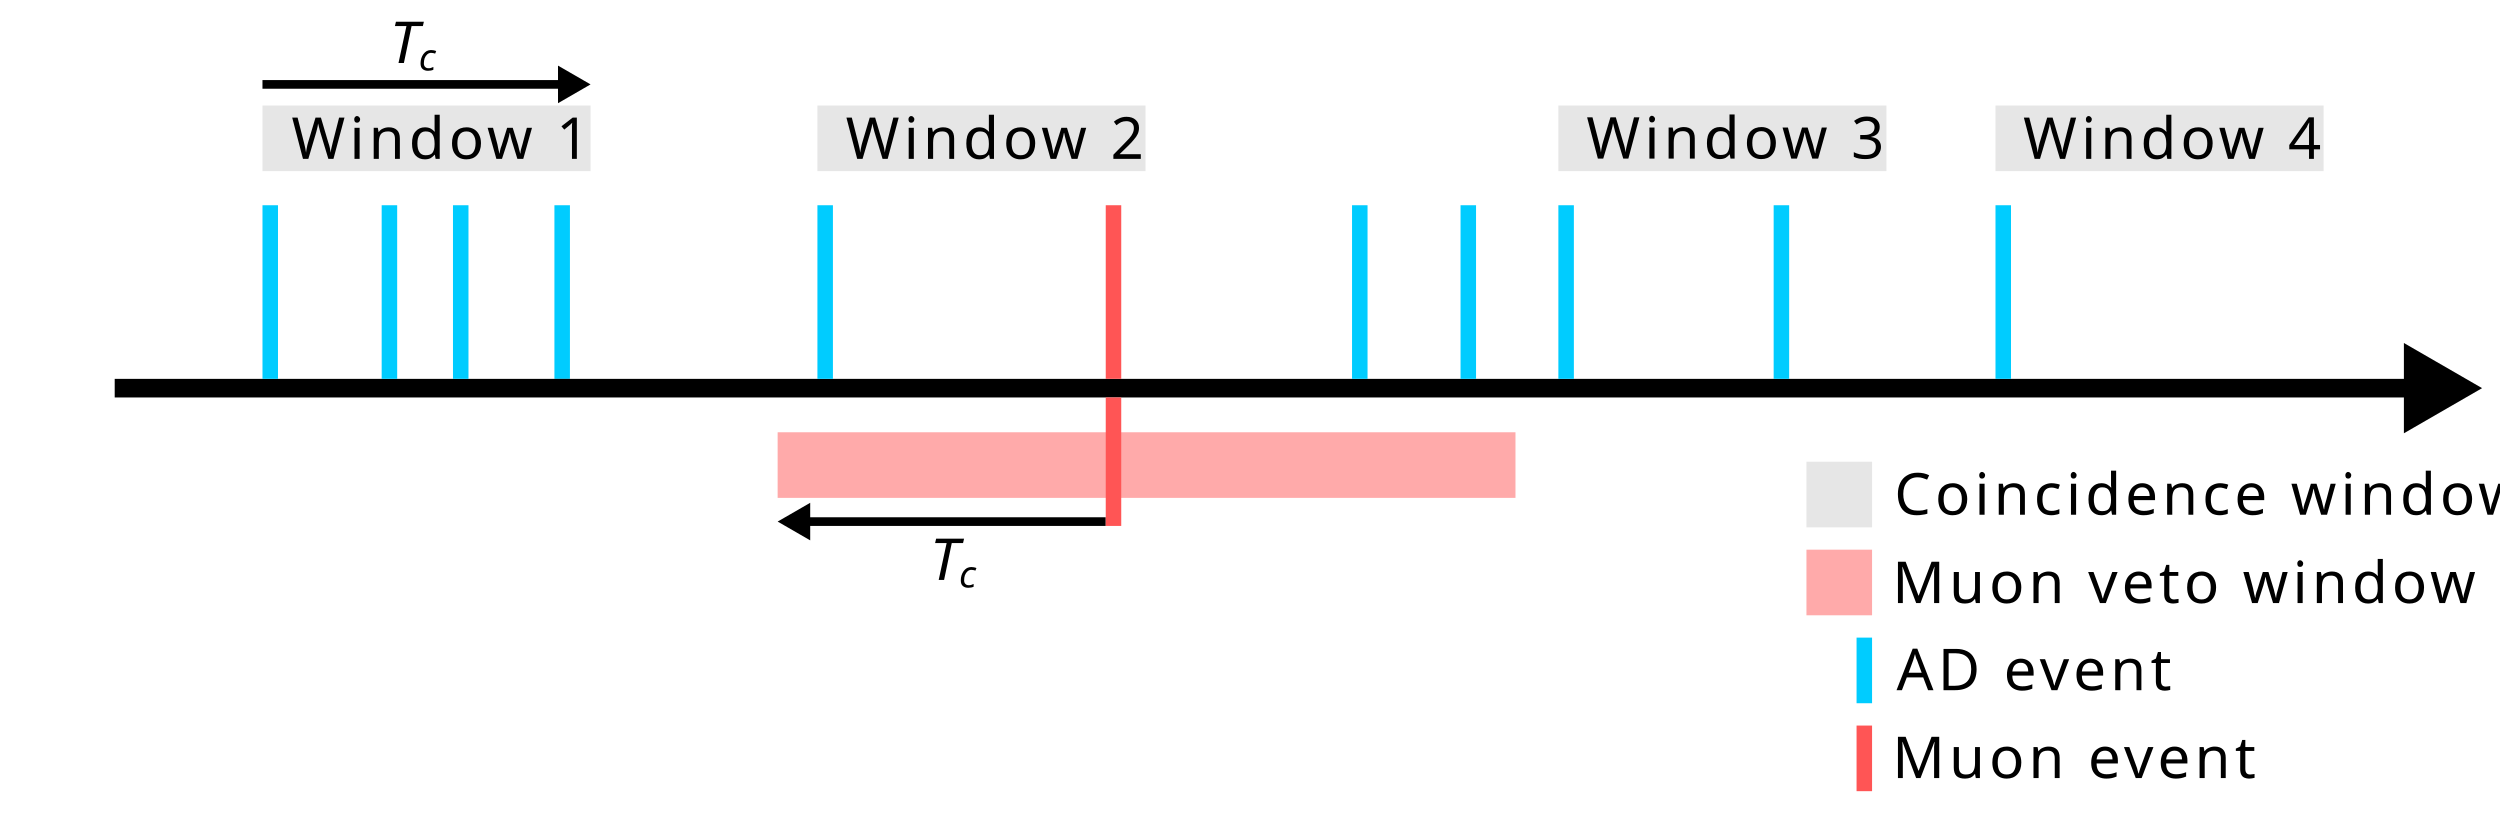
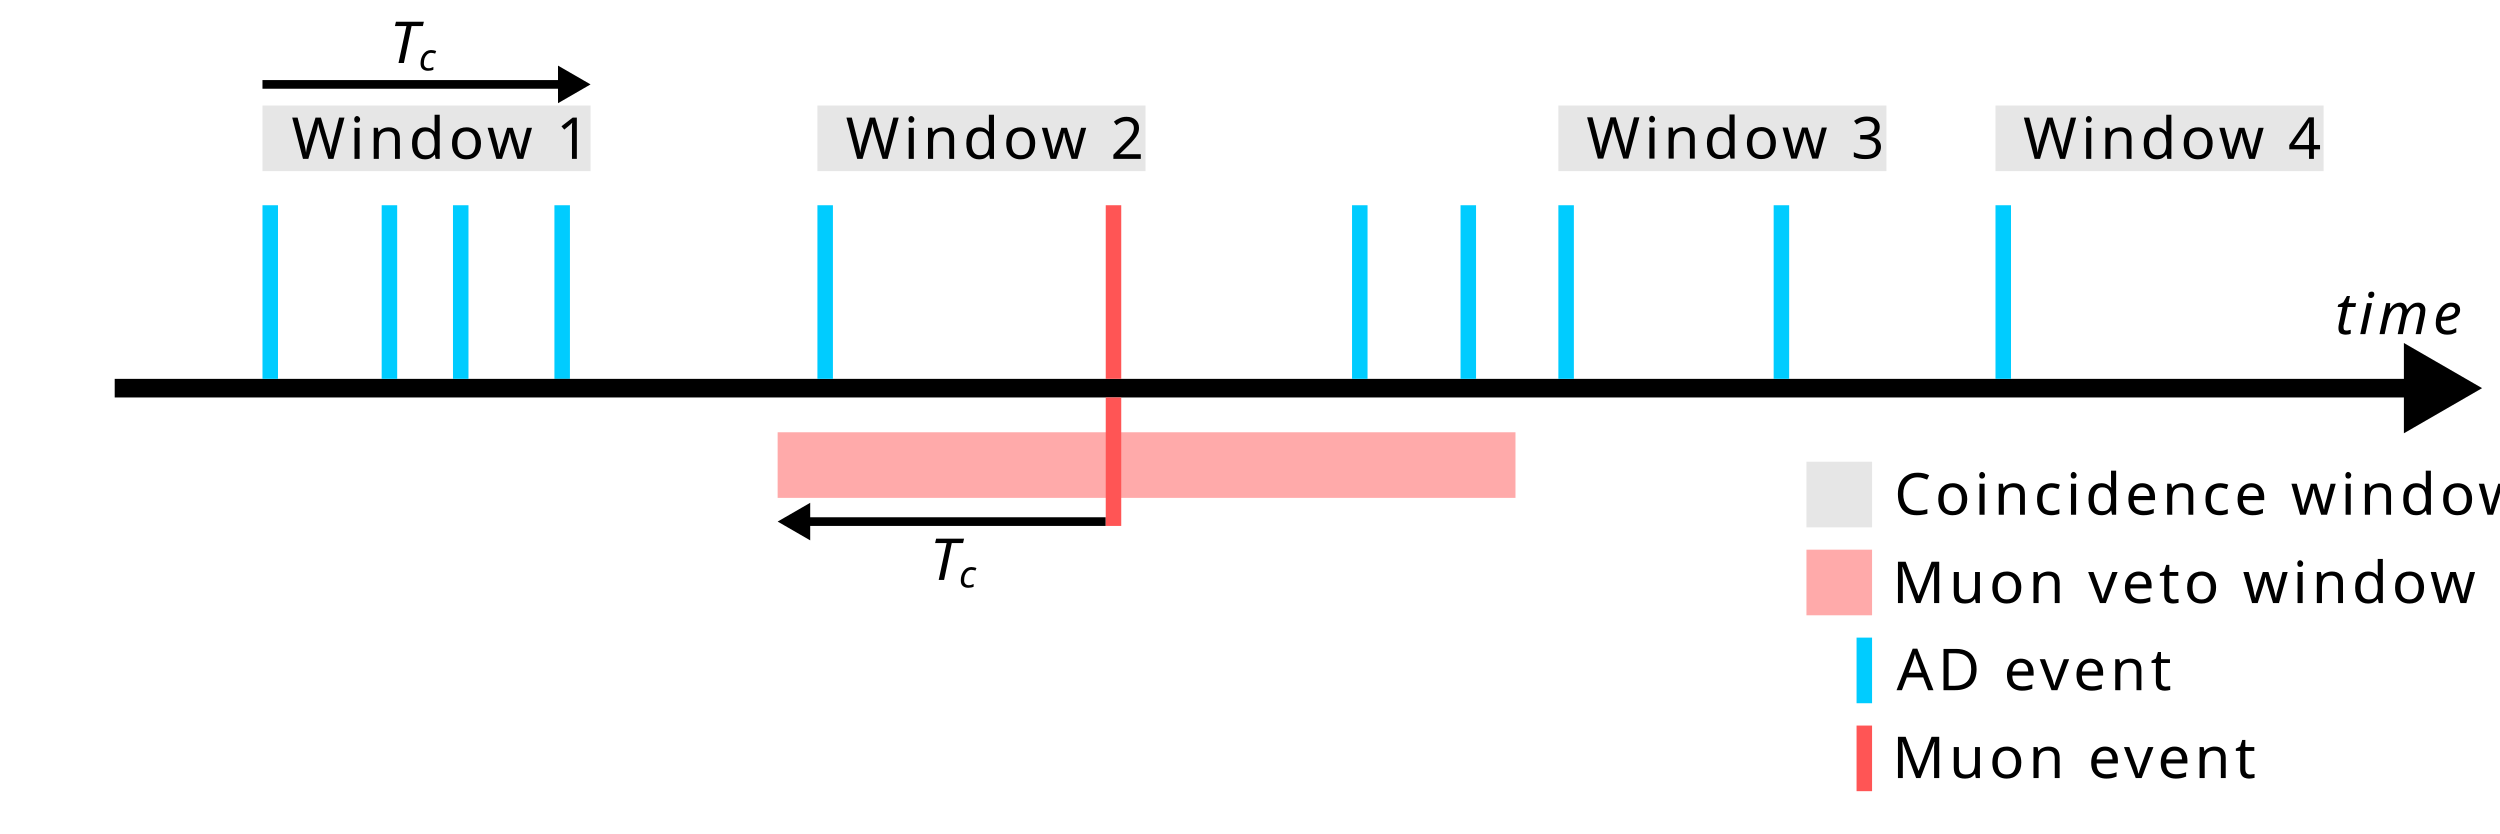
<svg xmlns="http://www.w3.org/2000/svg" xmlns:xlink="http://www.w3.org/1999/xlink" width="6in" height="2in" viewBox="0 0 152.4 50.8" version="1.1" id="svg8">
  <defs id="defs2" />
  <g id="layer1" transform="translate(0,-246.2)">
    <rect style="opacity:1;fill:#e6e6e6;fill-opacity:1;fill-rule:nonzero;stroke:none;stroke-width:0.287;stroke-linecap:butt;stroke-linejoin:miter;stroke-miterlimit:4;stroke-dasharray:none;stroke-dashoffset:0;stroke-opacity:1;paint-order:stroke fill markers" id="rect819" width="20" height="4" x="16.001" y="252.632" />
    <rect y="224.429" x="-11.885" height="10.583" width="0.945" id="use832" style="opacity:1;fill:#00ccff;fill-opacity:1;fill-rule:nonzero;stroke:none;stroke-width:0.794;stroke-linecap:butt;stroke-linejoin:miter;stroke-miterlimit:4;stroke-dasharray:none;stroke-dashoffset:0;stroke-opacity:1;paint-order:stroke fill markers" />
    <use x="0" y="0" xlink:href="#use832" id="use834" transform="translate(45.68265,34.28244)" width="100%" height="100%" style="fill:#55d400" />
-     <path style="opacity:1;fill:#000000;fill-opacity:1;fill-rule:nonzero;stroke:none;stroke-width:2.217;stroke-linecap:butt;stroke-linejoin:miter;stroke-miterlimit:4;stroke-dasharray:none;stroke-dashoffset:0;stroke-opacity:1;paint-order:stroke fill markers" d="M 553.857 79.027 L 553.857 87.285 L 26.428 87.285 L 26.428 91.57 L 553.857 91.57 L 553.857 99.83 L 571.873 89.428 L 553.857 79.027 z " transform="matrix(0.2645833,0,0,0.2645833,0,246.2)" id="rect815" />
+     <path style="opacity:1;fill:#000000;fill-opacity:1;fill-rule:nonzero;stroke:none;stroke-width:2.217;stroke-linecap:butt;stroke-linejoin:miter;stroke-miterlimit:4;stroke-dasharray:none;stroke-dashoffset:0;stroke-opacity:1;paint-order:stroke fill markers" d="M 553.857 79.027 L 553.857 87.285 L 26.428 87.285 L 26.428 91.57 L 553.857 91.57 L 553.857 99.83 L 571.873 89.428 L 553.857 79.027 z " id="rect815" transform="matrix(0.2645833,0,0,0.2645833,0,246.2)" />
    <use x="0" y="0" xlink:href="#use832" id="use874" transform="translate(35.15179,34.28244)" width="100%" height="100%" />
    <use x="0" y="0" xlink:href="#use832" id="use876" transform="translate(39.49851,34.28244)" width="100%" height="100%" />
    <use x="0" y="0" xlink:href="#use832" id="use878" transform="translate(27.88618,34.28244)" width="100%" height="100%" />
    <use x="0" y="0" xlink:href="#use832" id="use880" transform="translate(61.71505,34.28244)" width="100%" height="100%" />
    <rect style="opacity:1;fill:#ff5555;fill-opacity:1;fill-rule:nonzero;stroke:none;stroke-width:0.794;stroke-linecap:butt;stroke-linejoin:miter;stroke-miterlimit:4;stroke-dasharray:none;stroke-dashoffset:0;stroke-opacity:1;paint-order:stroke fill markers" id="use889" width="0.945" height="10.583" x="67.406" y="258.711" />
    <use x="0" y="0" xlink:href="#use832" id="use897" transform="translate(100.9197,34.28244)" width="100%" height="100%" />
    <use x="0" y="0" xlink:href="#use832" id="use899" transform="translate(106.8832,34.28244)" width="100%" height="100%" />
    <use x="0" y="0" xlink:href="#use832" id="use901" transform="translate(94.30506,34.28244)" width="100%" height="100%" />
    <use x="0" y="0" xlink:href="#rect819" id="use903" transform="translate(33.82887)" width="100%" height="100%" />
    <use x="0" y="0" xlink:href="#rect819" id="use905" transform="translate(78.99702)" width="100%" height="100%" />
    <rect style="opacity:1;fill:#ffaaaa;fill-opacity:1;fill-rule:nonzero;stroke:none;stroke-width:0.718;stroke-linecap:butt;stroke-linejoin:miter;stroke-miterlimit:4;stroke-dasharray:none;stroke-dashoffset:0;stroke-opacity:1;paint-order:stroke fill markers" id="rect907" width="44.979" height="4" x="47.405" y="272.551" />
    <use x="0" y="0" xlink:href="#use832" id="use911" transform="translate(120.0074,34.28244)" width="100%" height="100%" />
    <use x="0" y="0" xlink:href="#use832" id="use913" transform="translate(133.5305,34.28244)" width="100%" height="100%" />
    <use x="0" y="0" xlink:href="#rect819" id="use915" transform="translate(105.6444)" width="100%" height="100%" />
    <rect style="opacity:1;fill:#e6e6e6;fill-opacity:1;fill-rule:nonzero;stroke:none;stroke-width:0.129;stroke-linecap:butt;stroke-linejoin:miter;stroke-miterlimit:4;stroke-dasharray:none;stroke-dashoffset:0;stroke-opacity:1;paint-order:stroke fill markers" id="rect819-3" width="4" height="4" x="110.121" y="274.347" />
    <text xml:space="preserve" style="font-style:normal;font-variant:normal;font-weight:bold;font-stretch:normal;font-size:4.939px;line-height:1.1;font-family:Cantarell;-inkscape-font-specification:'Cantarell Bold';font-variant-ligatures:normal;font-variant-caps:normal;font-variant-numeric:normal;font-feature-settings:normal;text-align:start;letter-spacing:0.265px;word-spacing:0px;writing-mode:lr-tb;text-anchor:start;fill:#000000;fill-opacity:1;stroke:none;stroke-width:0.265" x="115.476" y="277.582" id="text934">
      <tspan id="tspan932" x="115.476" y="277.582" style="font-style:normal;font-variant:normal;font-weight:500;font-stretch:normal;font-size:3.528px;font-family:'CMU Sans Serif';-inkscape-font-specification:'CMU Sans Serif Medium';stroke-width:0.265">Coincidence window</tspan>
    </text>
    <rect y="279.708" x="110.121" height="4" width="4" id="rect936" style="opacity:1;fill:#ffaaaa;fill-opacity:1;fill-rule:nonzero;stroke:none;stroke-width:0.129;stroke-linecap:butt;stroke-linejoin:miter;stroke-miterlimit:4;stroke-dasharray:none;stroke-dashoffset:0;stroke-opacity:1;paint-order:stroke fill markers" />
    <text id="text940" y="282.962" x="115.355" style="font-style:normal;font-variant:normal;font-weight:bold;font-stretch:normal;font-size:4.939px;line-height:1.1;font-family:Cantarell;-inkscape-font-specification:'Cantarell Bold';font-variant-ligatures:normal;font-variant-caps:normal;font-variant-numeric:normal;font-feature-settings:normal;text-align:start;letter-spacing:0.265px;word-spacing:0px;writing-mode:lr-tb;text-anchor:start;fill:#000000;fill-opacity:1;stroke:none;stroke-width:0.265" xml:space="preserve">
      <tspan style="font-style:normal;font-variant:normal;font-weight:500;font-stretch:normal;font-size:3.528px;font-family:'CMU Sans Serif';-inkscape-font-specification:'CMU Sans Serif Medium';stroke-width:0.265" y="282.962" x="115.355" id="tspan938">Muon veto window</tspan>
    </text>
    <rect style="opacity:1;fill:#00ccff;fill-opacity:1;fill-rule:nonzero;stroke:none;stroke-width:0.488;stroke-linecap:butt;stroke-linejoin:miter;stroke-miterlimit:4;stroke-dasharray:none;stroke-dashoffset:0;stroke-opacity:1;paint-order:stroke fill markers" id="rect942" width="0.945" height="4" x="113.176" y="285.069" />
    <text xml:space="preserve" style="font-style:normal;font-variant:normal;font-weight:bold;font-stretch:normal;font-size:4.939px;line-height:1.1;font-family:Cantarell;-inkscape-font-specification:'Cantarell Bold';font-variant-ligatures:normal;font-variant-caps:normal;font-variant-numeric:normal;font-feature-settings:normal;text-align:start;letter-spacing:0.265px;word-spacing:0px;writing-mode:lr-tb;text-anchor:start;fill:#000000;fill-opacity:1;stroke:none;stroke-width:0.265" x="115.614" y="288.273" id="text946">
      <tspan id="tspan944" x="115.614" y="288.273" style="font-style:normal;font-variant:normal;font-weight:500;font-stretch:normal;font-size:3.528px;font-family:'CMU Sans Serif';-inkscape-font-specification:'CMU Sans Serif Medium';stroke-width:0.265">AD event</tspan>
    </text>
    <rect y="290.43" x="113.176" height="4" width="0.945" id="rect948" style="opacity:1;fill:#ff5555;fill-opacity:1;fill-rule:nonzero;stroke:none;stroke-width:0.488;stroke-linecap:butt;stroke-linejoin:miter;stroke-miterlimit:4;stroke-dasharray:none;stroke-dashoffset:0;stroke-opacity:1;paint-order:stroke fill markers" />
    <text id="text952" y="293.634" x="115.355" style="font-style:normal;font-variant:normal;font-weight:bold;font-stretch:normal;font-size:4.939px;line-height:1.1;font-family:Cantarell;-inkscape-font-specification:'Cantarell Bold';font-variant-ligatures:normal;font-variant-caps:normal;font-variant-numeric:normal;font-feature-settings:normal;text-align:start;letter-spacing:0.265px;word-spacing:0px;writing-mode:lr-tb;text-anchor:start;fill:#000000;fill-opacity:1;stroke:none;stroke-width:0.265" xml:space="preserve">
      <tspan style="font-style:normal;font-variant:normal;font-weight:500;font-stretch:normal;font-size:3.528px;font-family:'CMU Sans Serif';-inkscape-font-specification:'CMU Sans Serif Medium';stroke-width:0.265" y="293.634" x="115.355" id="tspan950">Muon event</tspan>
    </text>
    <text xml:space="preserve" style="font-style:normal;font-variant:normal;font-weight:500;font-stretch:normal;font-size:3.528px;line-height:1.1;font-family:'CMU Sans Serif';-inkscape-font-specification:'CMU Sans Serif, Medium';font-variant-ligatures:normal;font-variant-caps:normal;font-variant-numeric:normal;font-feature-settings:normal;text-align:start;letter-spacing:0.265px;word-spacing:0px;writing-mode:lr-tb;text-anchor:start;fill:#000000;fill-opacity:1;stroke:none;stroke-width:0.265" x="17.765" y="255.886" id="text956">
      <tspan id="tspan954" x="17.765" y="255.886" style="stroke-width:0.265">Window 1</tspan>
    </text>
    <text xml:space="preserve" style="font-style:normal;font-variant:normal;font-weight:500;font-stretch:normal;font-size:3.528px;line-height:1.1;font-family:'CMU Sans Serif';-inkscape-font-specification:'CMU Sans Serif, Medium';font-variant-ligatures:normal;font-variant-caps:normal;font-variant-numeric:normal;font-feature-settings:normal;text-align:start;letter-spacing:0.265px;word-spacing:0px;writing-mode:lr-tb;text-anchor:start;fill:#000000;fill-opacity:1;stroke:none;stroke-width:0.265" x="51.551" y="255.886" id="text960">
      <tspan id="tspan958" x="51.551" y="255.886" style="stroke-width:0.265">Window 2</tspan>
    </text>
    <text xml:space="preserve" style="font-style:normal;font-variant:normal;font-weight:500;font-stretch:normal;font-size:3.528px;line-height:1.1;font-family:'CMU Sans Serif';-inkscape-font-specification:'CMU Sans Serif, Medium';font-variant-ligatures:normal;font-variant-caps:normal;font-variant-numeric:normal;font-feature-settings:normal;text-align:start;letter-spacing:0.265px;word-spacing:0px;writing-mode:lr-tb;text-anchor:start;fill:#000000;fill-opacity:1;stroke:none;stroke-width:0.265" x="96.705" y="255.867" id="text964">
      <tspan id="tspan962" x="96.705" y="255.867" style="stroke-width:0.265">Window 3</tspan>
    </text>
    <text xml:space="preserve" style="font-style:normal;font-variant:normal;font-weight:500;font-stretch:normal;font-size:3.528px;line-height:1.1;font-family:'CMU Sans Serif';-inkscape-font-specification:'CMU Sans Serif, Medium';font-variant-ligatures:normal;font-variant-caps:normal;font-variant-numeric:normal;font-feature-settings:normal;text-align:start;letter-spacing:0.265px;word-spacing:0px;writing-mode:lr-tb;text-anchor:start;fill:#000000;fill-opacity:1;stroke:none;stroke-width:0.265" x="123.328" y="255.886" id="text968">
      <tspan id="tspan966" x="123.328" y="255.886" style="stroke-width:0.265">Window 4</tspan>
    </text>
    <path style="opacity:1;fill:#000000;fill-opacity:1;fill-rule:nonzero;stroke:none;stroke-width:0.767;stroke-linecap:butt;stroke-linejoin:miter;stroke-miterlimit:4;stroke-dasharray:none;stroke-dashoffset:0;stroke-opacity:1;paint-order:stroke fill markers" d="m 34.016,250.2 v 0.881 H 16 v 0.529 H 34.016 v 0.881 l 1.984,-1.146 z" id="rect973" />
    <text xml:space="preserve" style="font-style:normal;font-variant:normal;font-weight:500;font-stretch:normal;font-size:3.528px;line-height:1.1;font-family:'CMU Sans Serif';-inkscape-font-specification:'CMU Sans Serif, Medium';font-variant-ligatures:normal;font-variant-caps:normal;font-variant-numeric:normal;font-feature-settings:normal;text-align:start;letter-spacing:0.265px;word-spacing:0px;writing-mode:lr-tb;text-anchor:start;fill:#000000;fill-opacity:1;stroke:none;stroke-width:0.265" x="23.76" y="250.041" id="text981">
      <tspan id="tspan979" x="23.76" y="250.041" style="font-style:italic;stroke-width:0.265">T<tspan style="font-style:italic;font-size:65%;baseline-shift:sub" id="tspan983">c</tspan>
      </tspan>
    </text>
    <path style="opacity:1;fill:#000000;fill-opacity:1;fill-rule:nonzero;stroke:none;stroke-width:0.767;stroke-linecap:butt;stroke-linejoin:miter;stroke-miterlimit:4;stroke-dasharray:none;stroke-dashoffset:0;stroke-opacity:1;paint-order:stroke fill markers" d="m 49.39,276.85 v 0.881 h 18.016 v 0.529 H 49.39 v 0.881 l -1.984,-1.146 z" id="rect973-0" />
    <text xml:space="preserve" style="font-style:normal;font-variant:normal;font-weight:500;font-stretch:normal;font-size:3.528px;line-height:1.1;font-family:'CMU Sans Serif';-inkscape-font-specification:'CMU Sans Serif, Medium';font-variant-ligatures:normal;font-variant-caps:normal;font-variant-numeric:normal;font-feature-settings:normal;text-align:start;letter-spacing:0.265px;word-spacing:0px;writing-mode:lr-tb;text-anchor:start;fill:#000000;fill-opacity:1;stroke:none;stroke-width:0.265" x="56.693" y="281.555" id="text981-6">
      <tspan id="tspan979-0" x="56.693" y="281.555" style="font-style:italic;stroke-width:0.265">T<tspan style="font-style:italic;font-size:2.293px;baseline-shift:sub;stroke-width:0.265" id="tspan983-8">c</tspan>
      </tspan>
    </text>
    <rect y="270.427" x="67.406" height="7.834" width="0.945" id="rect1174" style="opacity:1;fill:#ff5555;fill-opacity:1;fill-rule:nonzero;stroke:none;stroke-width:0.683;stroke-linecap:butt;stroke-linejoin:miter;stroke-miterlimit:4;stroke-dasharray:none;stroke-dashoffset:0;stroke-opacity:1;paint-order:stroke fill markers" />
+     <text xml:space="preserve" style="font-style:normal;font-variant:normal;font-weight:500;font-stretch:normal;font-size:3.528px;line-height:1.1;font-family:'CMU Sans Serif';-inkscape-font-specification:'CMU Sans Serif, Medium';font-variant-ligatures:normal;font-variant-caps:normal;font-variant-numeric:normal;font-feature-settings:normal;text-align:start;letter-spacing:0.265px;word-spacing:0px;writing-mode:lr-tb;text-anchor:start;fill:#000000;fill-opacity:1;stroke:none;stroke-width:0.265" x="142.346" y="266.573" id="text1484">
+       <tspan id="tspan1482" x="142.346" y="266.573" style="font-style:italic;stroke-width:0.265">time</tspan>
+     </text>
  </g>
</svg>
